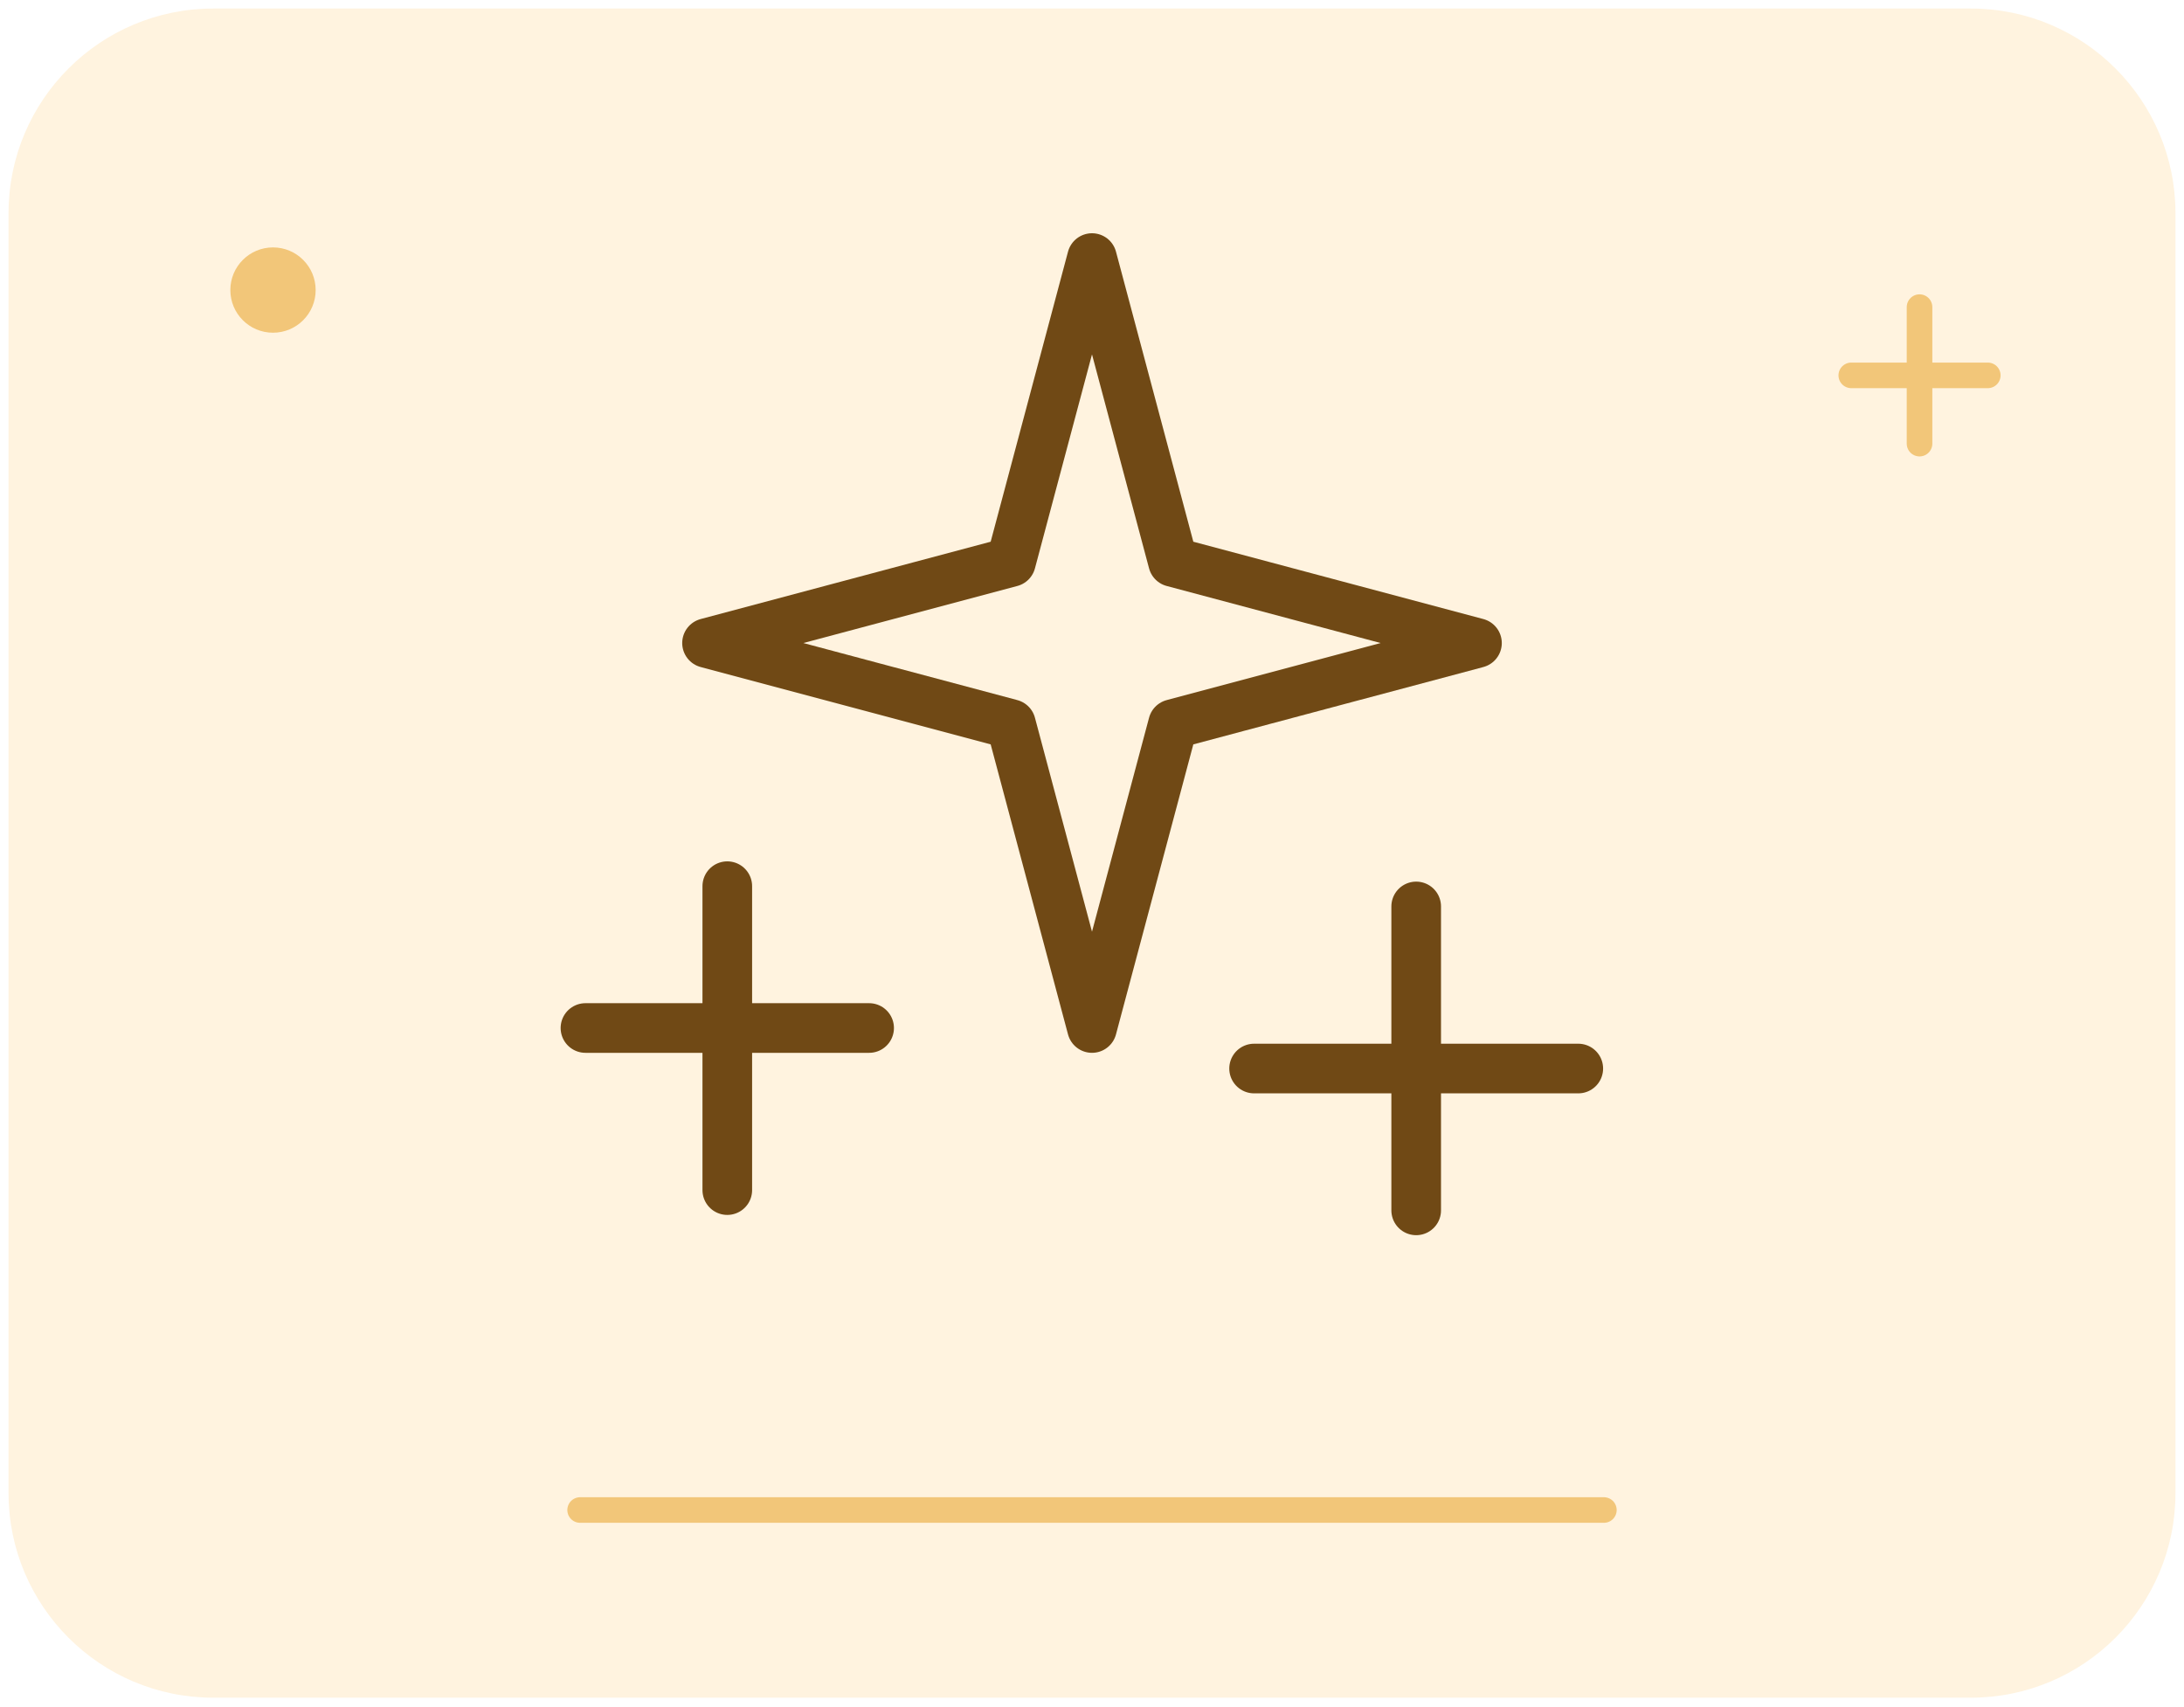
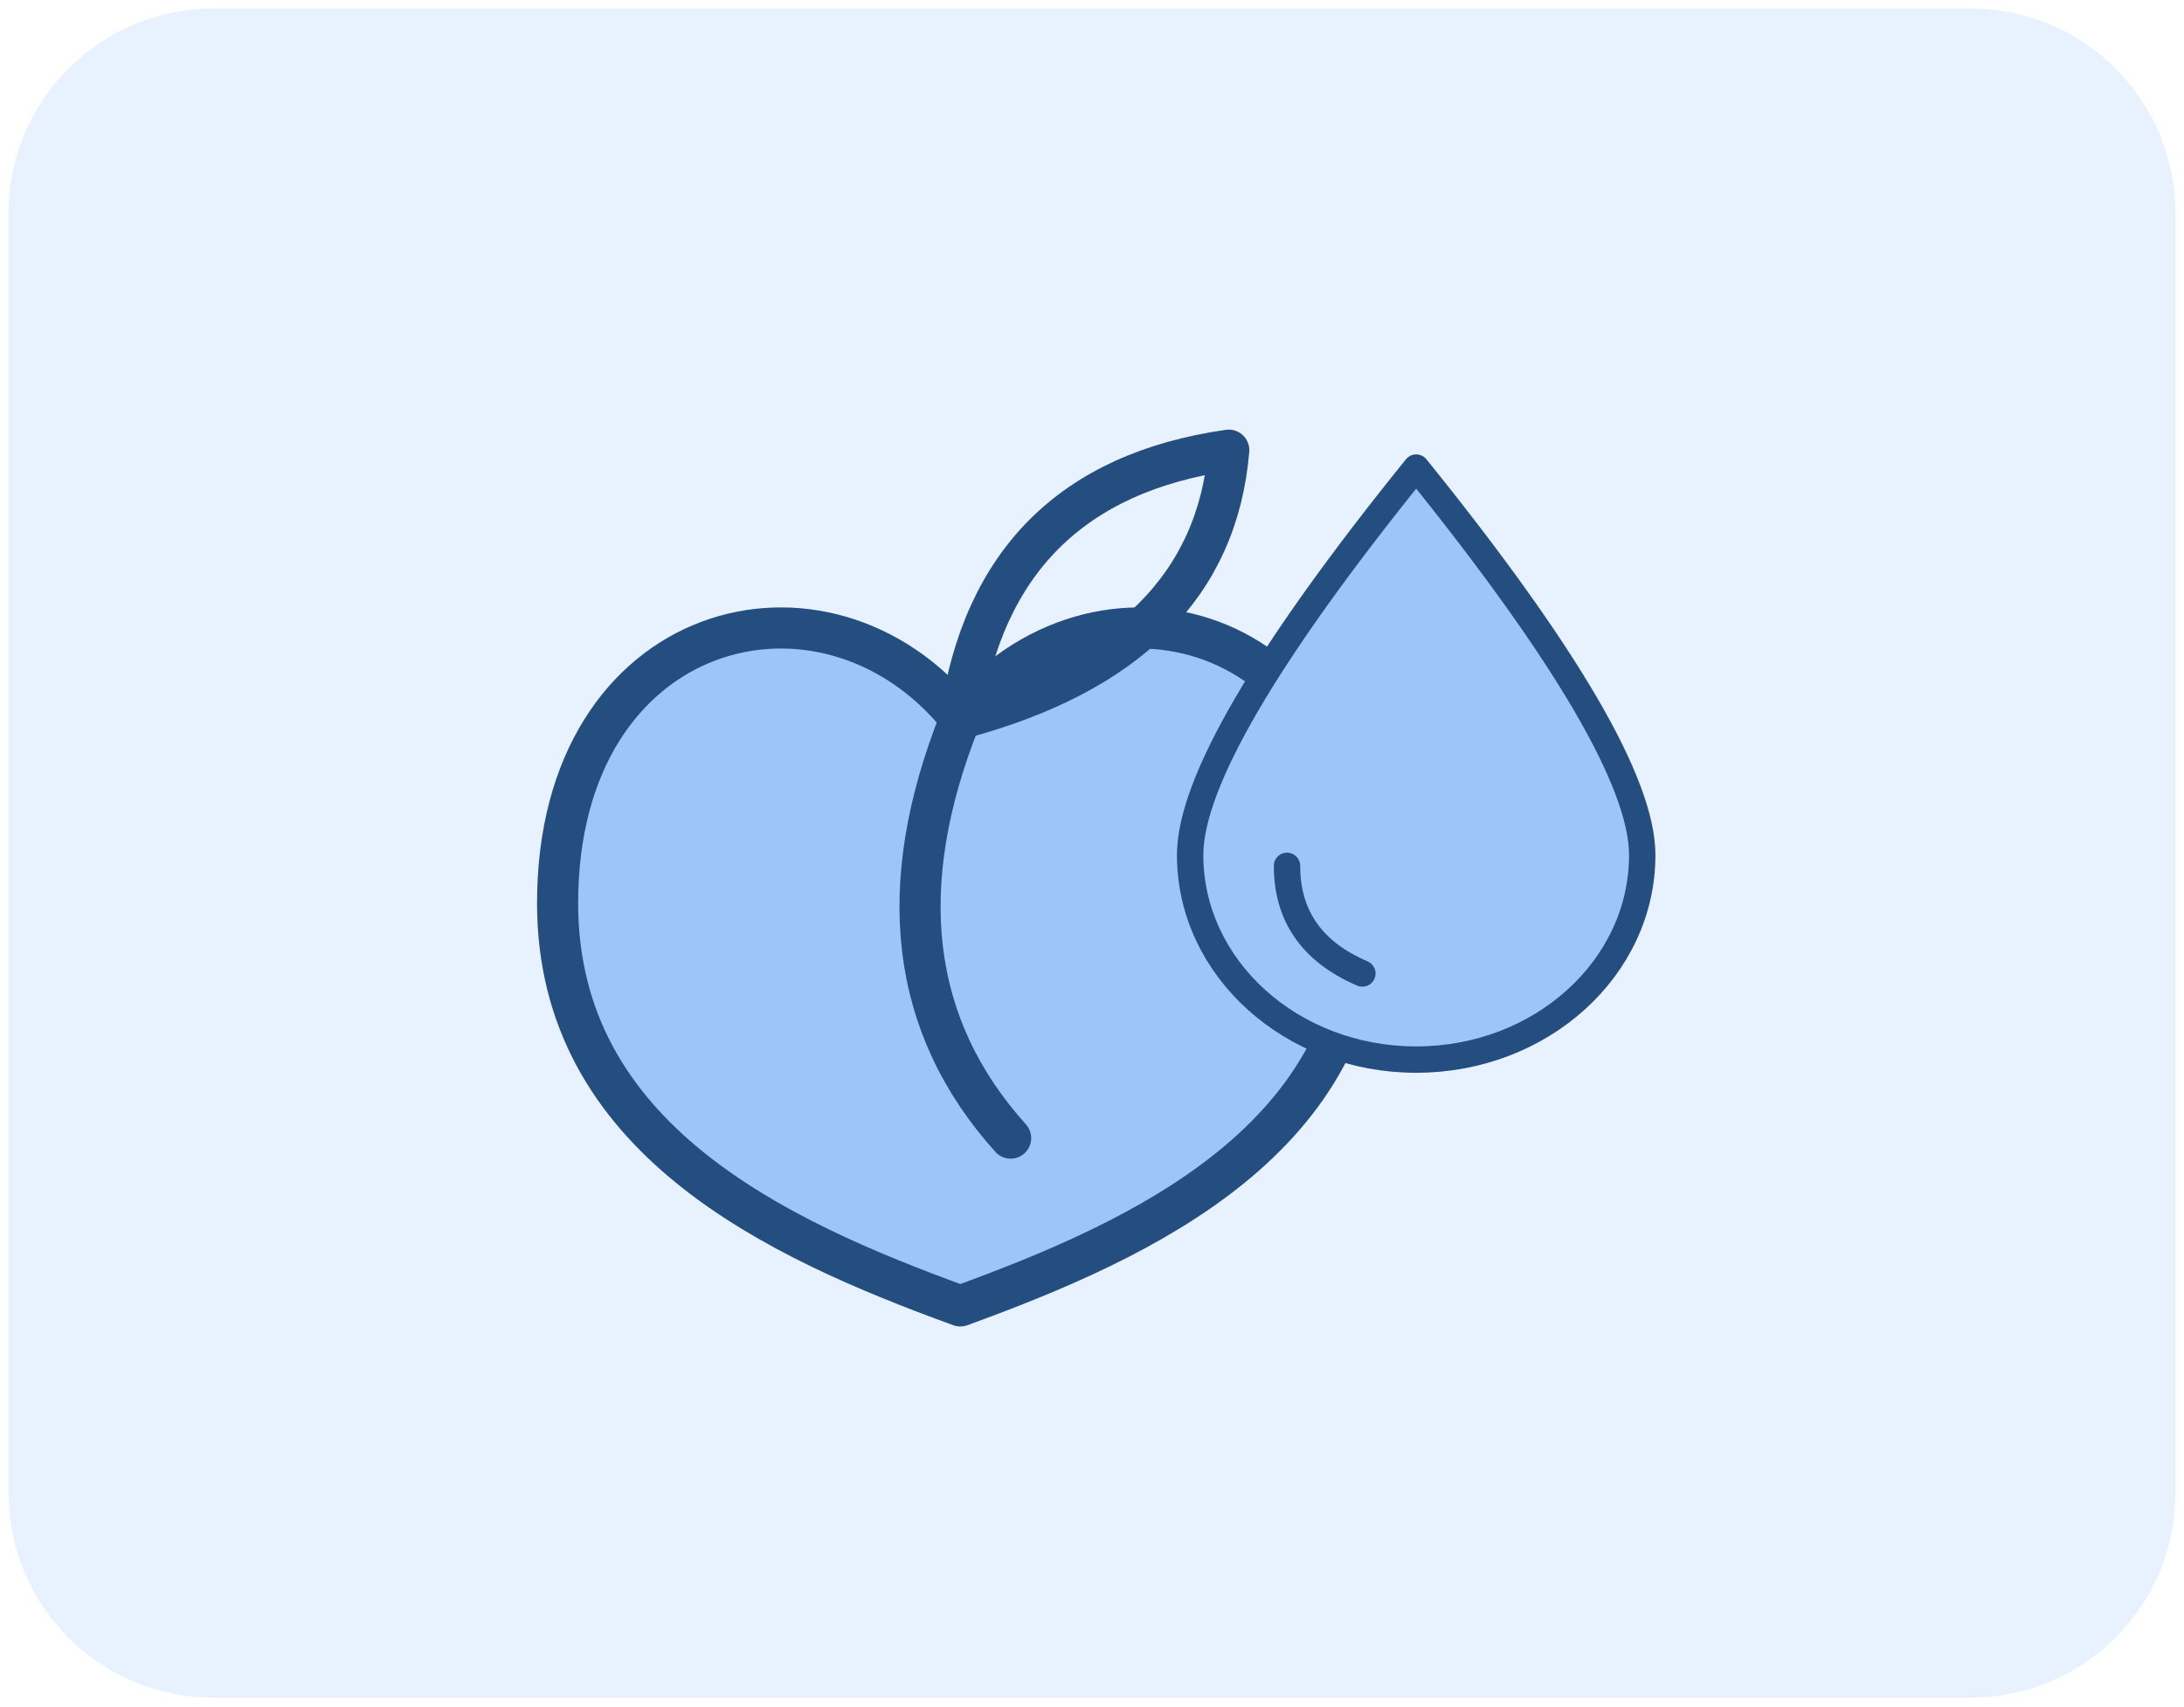
- <svg xmlns="http://www.w3.org/2000/svg" width="256" height="200" viewBox="0 0 256 200" font-family="system-ui,Noto Sans CJK SC,Microsoft YaHei,sans-serif" role="img">
-   <rect x="1" y="1" width="254" height="198" rx="24" fill="#fff3df" />
-   <circle cx="32" cy="34" r="5" fill="#f2c679" />
-   <path d="M225 36v16m-8-8h16" stroke="#f2c679" stroke-width="3" stroke-linecap="round" />
-   <g transform="translate(52 16) scale(2.375)" stroke="#704915" stroke-width="2.45" stroke-linecap="round" stroke-linejoin="round" fill="none">
-     <path d="M32 6l4 15 15 4-15 4-4 15-4-15-15-4 15-4zM48 38v15m-8-7h16M14 37v15m-7-8h14" fill="none" />
+ <svg xmlns="http://www.w3.org/2000/svg" width="256" height="200" viewBox="0 0 256 200" font-family="system-ui,sans-serif" role="img">
+   <rect x="1" y="1" width="254" height="198" rx="24" fill="#e8f2ff" />
+   <g transform="translate(52 20) scale(2.375)" stroke="#244d80" stroke-width="2.45" stroke-linecap="round" stroke-linejoin="round" fill="none">
+     <g transform="translate(-1 8) scale(0.828125)">
+       <path d="M32 23c-8-10-24-6-24 11 0 14 13 20 24 24 11-4 24-10 24-24 0-17-16-21-24-11z" fill="#9dc5fa" />
+       <path d="M32 23q-6 15 3 25m-3-25q2-14 16-16-1 12-16 16" fill="none" />
+     </g>
+     <g transform="translate(31 12) scale(0.53125)">
+       <path d="M32 5Q11 31 11 41a21 19 0 0 0 42 0Q53 31 32 5z" fill="#9dc5fa" />
+       <path d="M20 42q0 7 7 10" fill="none" />
+     </g>
  </g>
-   <path d="M68 177h120" stroke="#f2c679" stroke-width="3" stroke-linecap="round" />
</svg>
